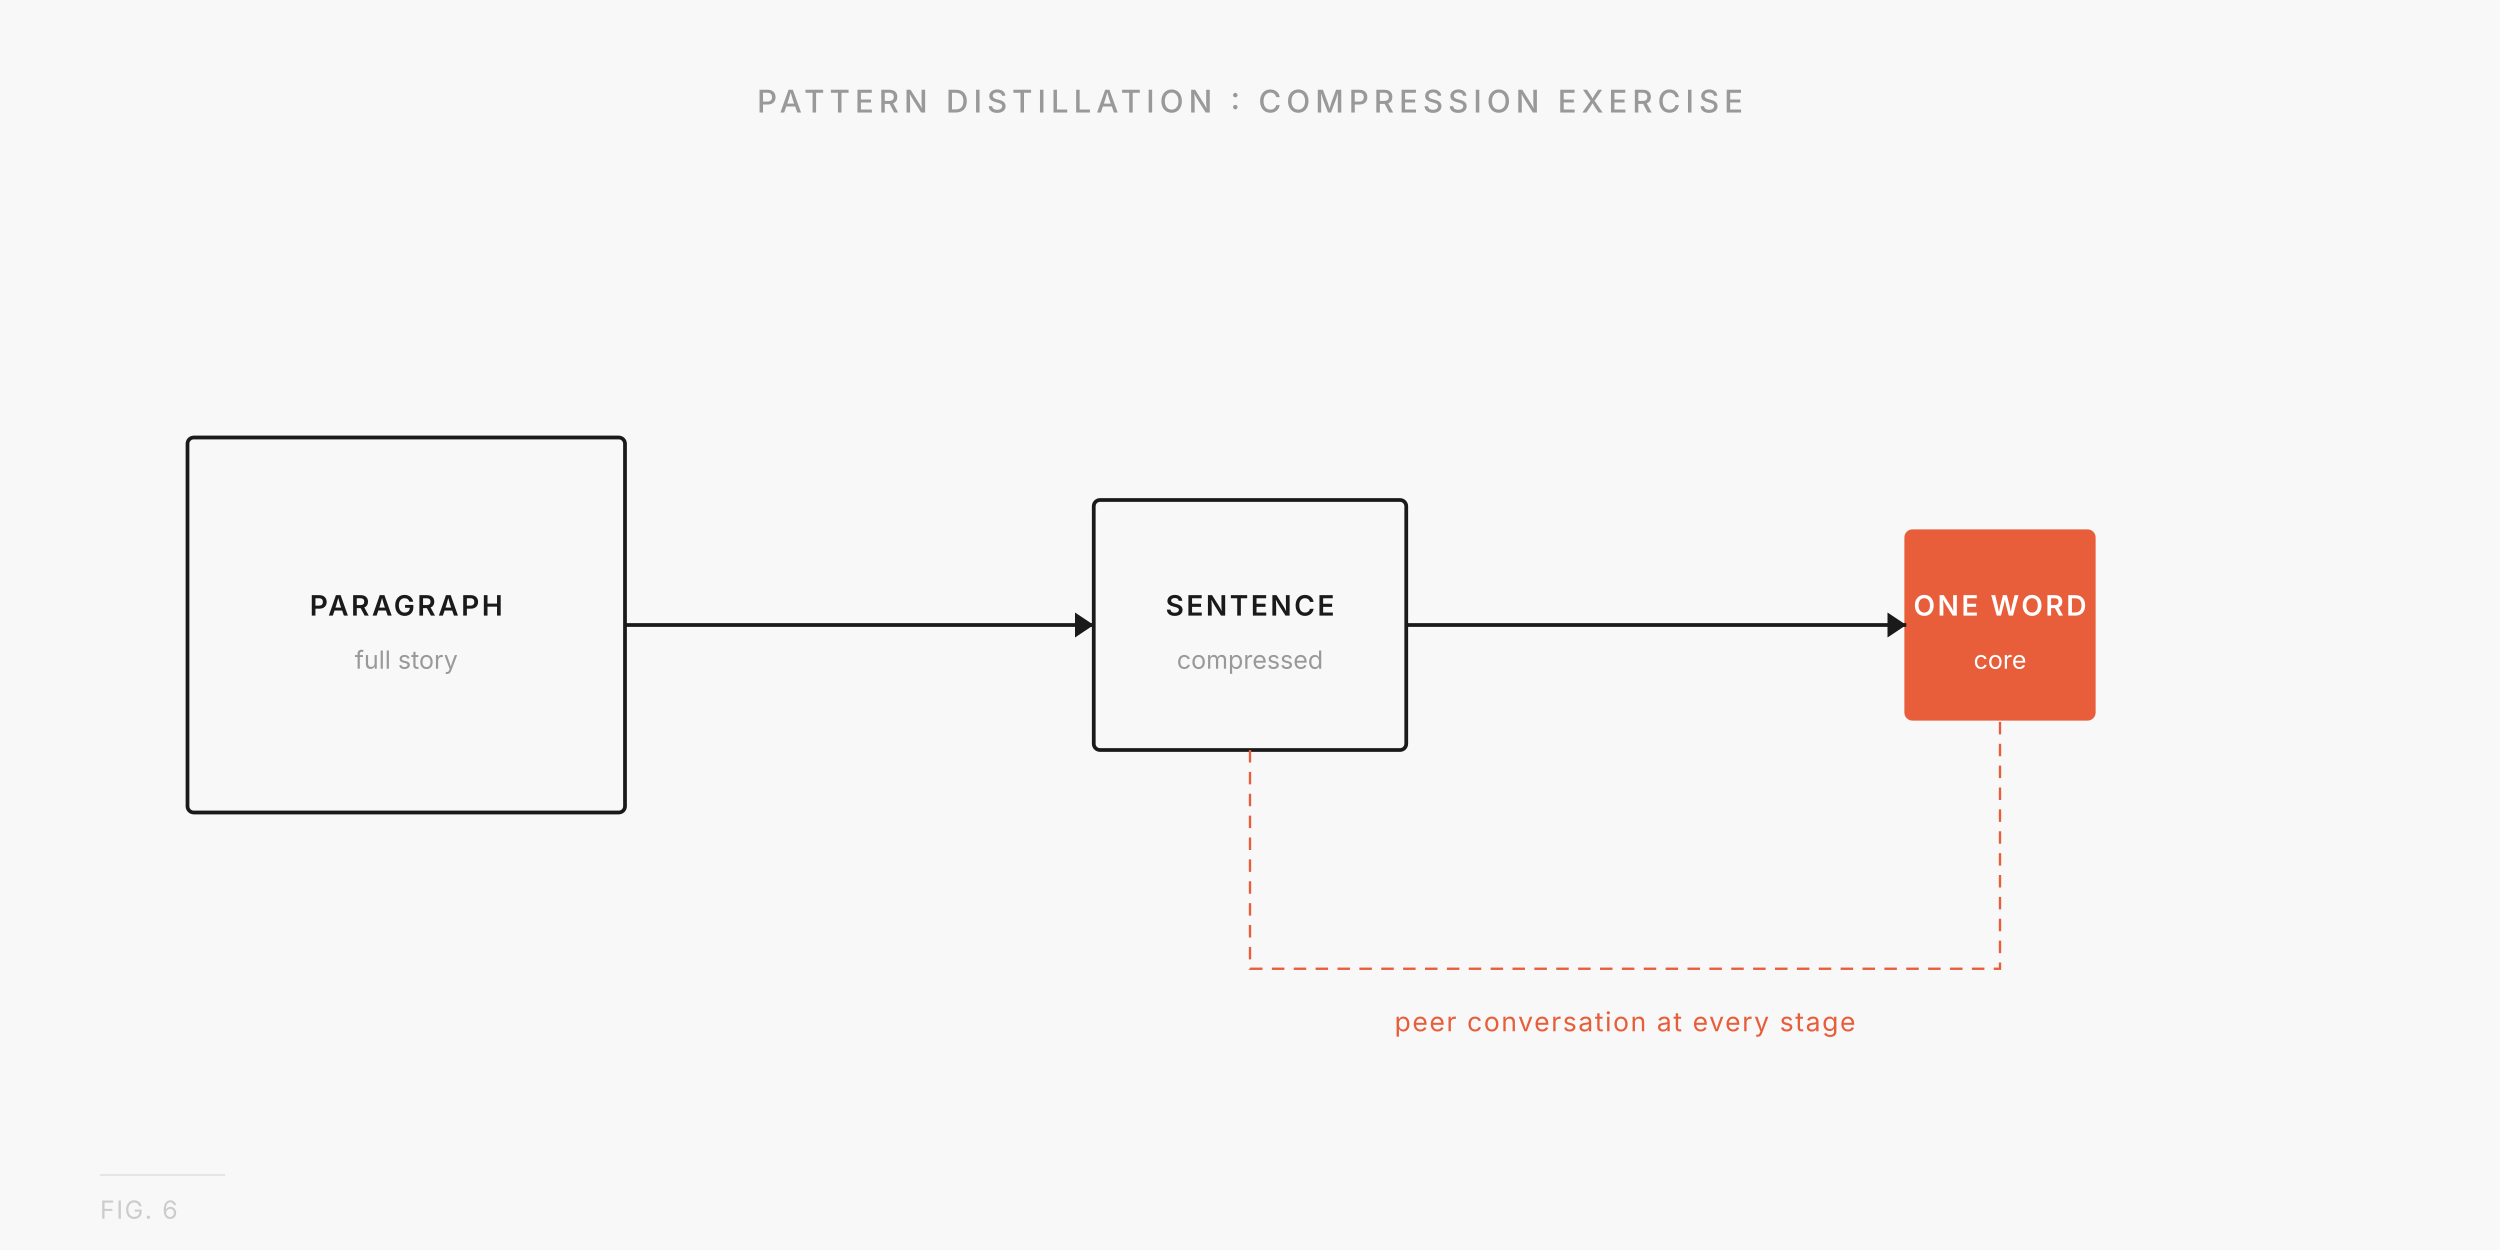
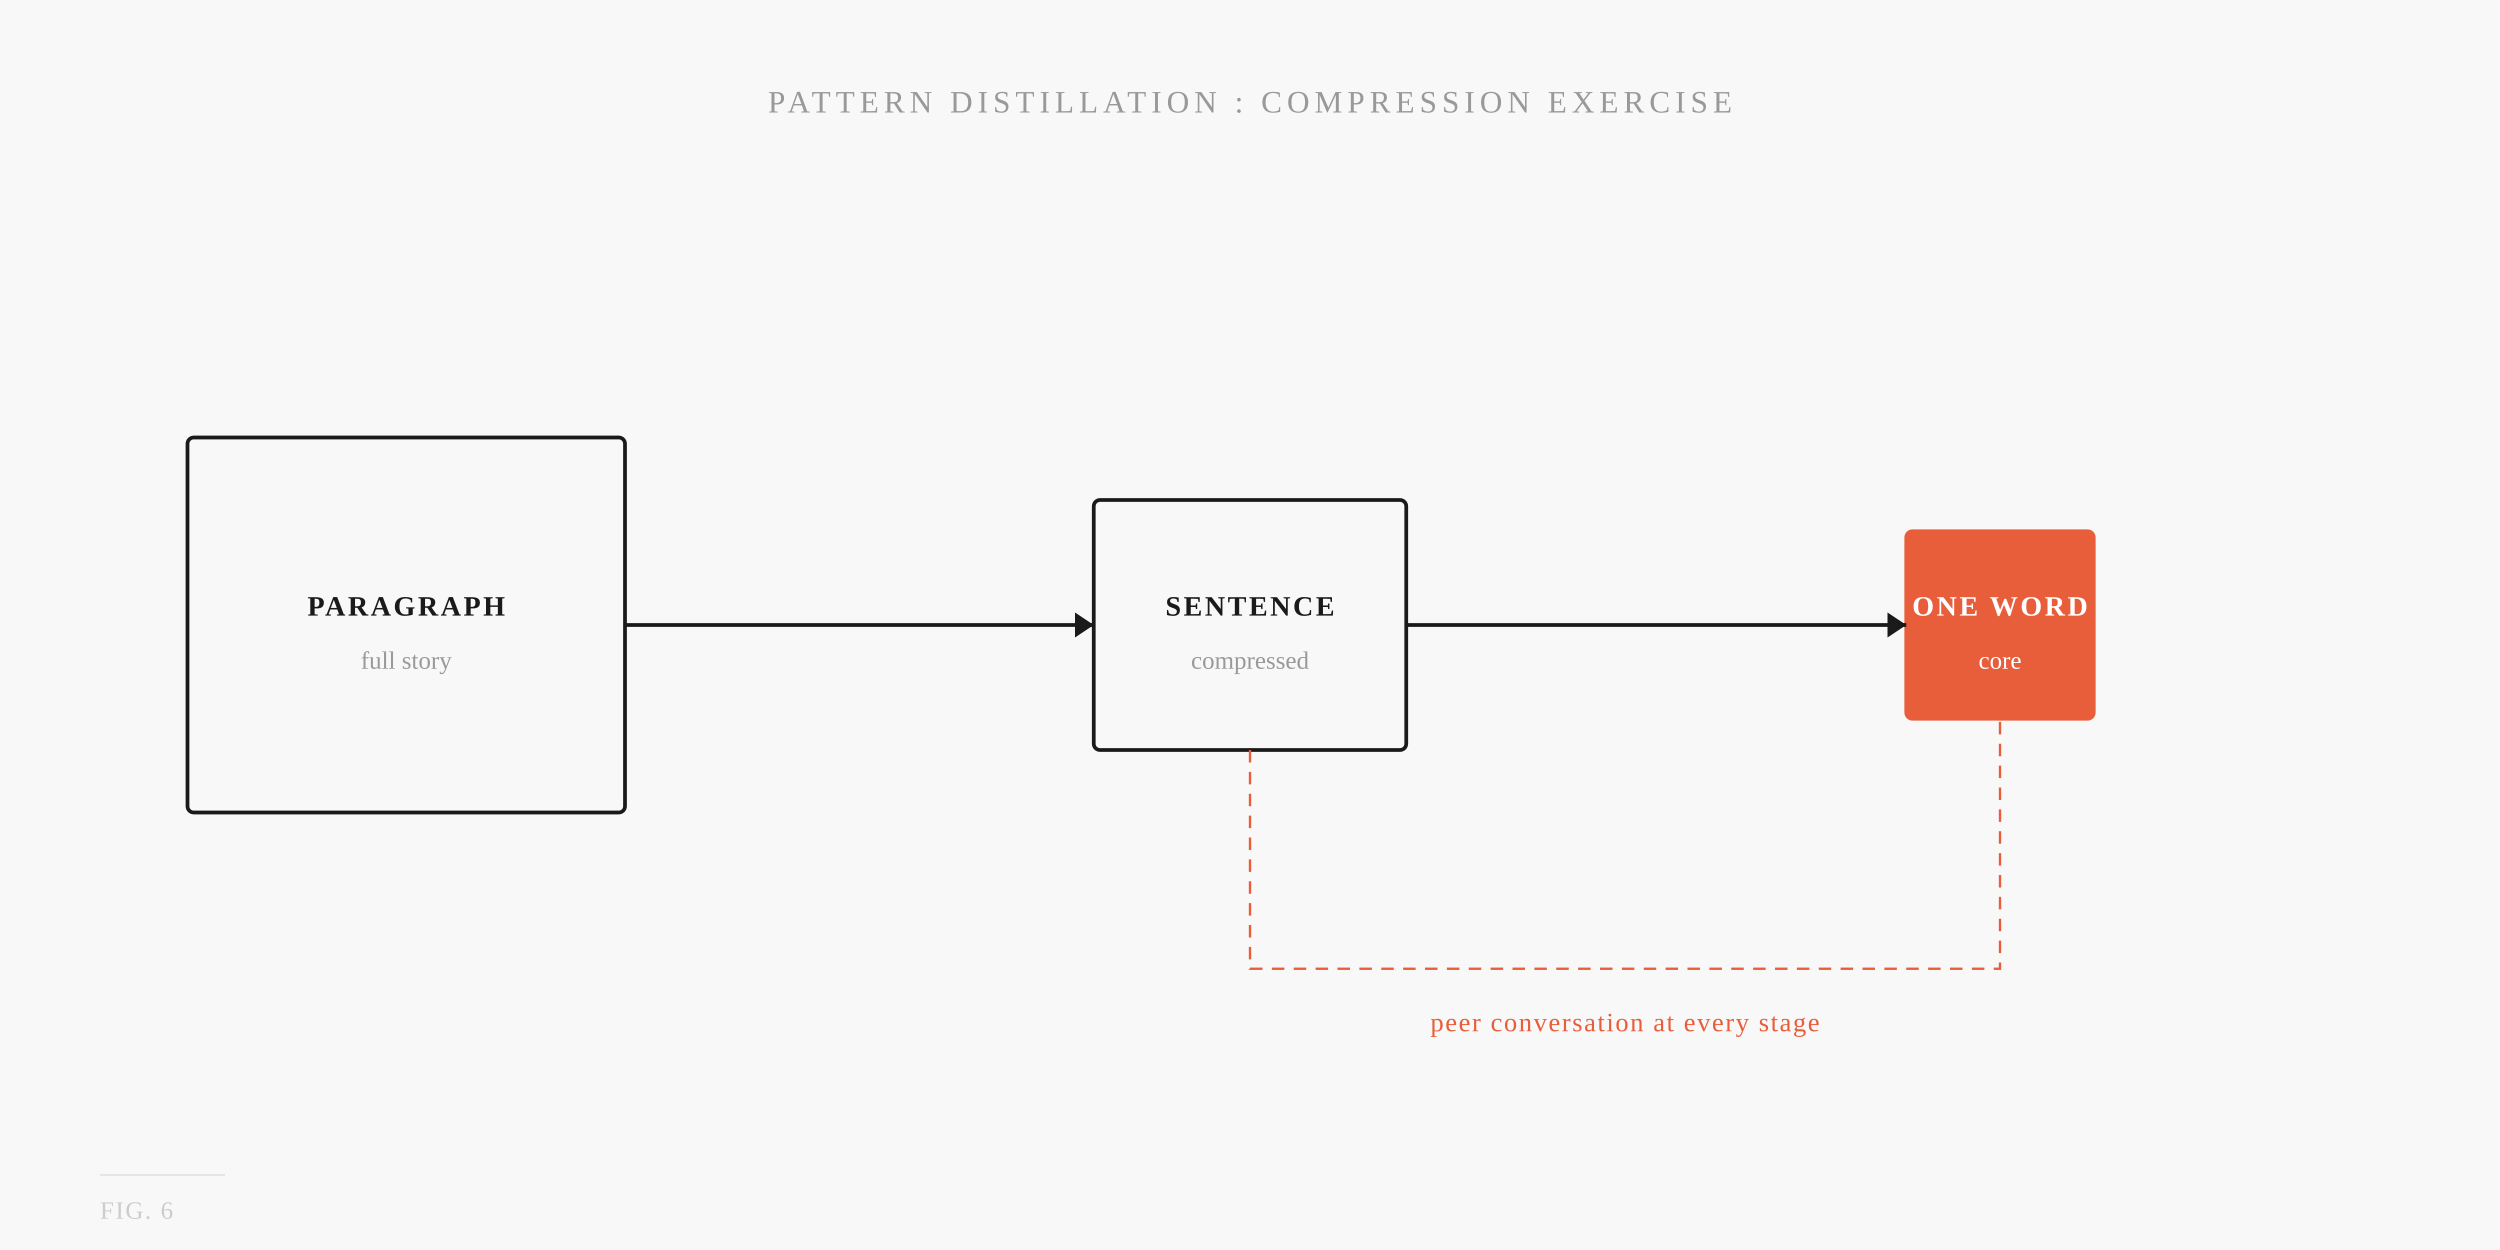
- <svg xmlns="http://www.w3.org/2000/svg" viewBox="0 0 800 400" width="800" height="400" font-family="Inter, -apple-system, system-ui, sans-serif">
+ <svg xmlns="http://www.w3.org/2000/svg" viewBox="0 0 800 400" width="800" height="400" font-family="'Crimson Pro', Georgia, 'Times New Roman', serif">
  <rect width="800" height="400" fill="#f8f8f8" />
  <text x="400" y="36" text-anchor="middle" font-size="10" font-weight="500" letter-spacing="1.6" fill="#999">PATTERN DISTILLATION : COMPRESSION EXERCISE</text>
  <rect x="60" y="140" width="140" height="120" rx="2" fill="none" stroke="#1a1a1a" stroke-width="1.2" />
  <text x="130" y="197" text-anchor="middle" font-size="9" font-weight="600" letter-spacing="0.8" fill="#1a1a1a">PARAGRAPH</text>
  <text x="130" y="214" text-anchor="middle" font-size="8" fill="#999">full story</text>
  <rect x="350" y="160" width="100" height="80" rx="2" fill="none" stroke="#1a1a1a" stroke-width="1.2" />
  <text x="400" y="197" text-anchor="middle" font-size="9" font-weight="600" letter-spacing="0.8" fill="#1a1a1a">SENTENCE</text>
  <text x="400" y="214" text-anchor="middle" font-size="8" fill="#999">compressed</text>
  <rect x="610" y="170" width="60" height="60" rx="2" fill="#E85D3A" stroke="#E85D3A" stroke-width="1.2" />
  <text x="640" y="197" text-anchor="middle" font-size="9" font-weight="600" letter-spacing="0.8" fill="#ffffff">ONE WORD</text>
  <text x="640" y="214" text-anchor="middle" font-size="8" fill="#ffffff">core</text>
  <line x1="200" y1="200" x2="350" y2="200" stroke="#1a1a1a" stroke-width="1.2" />
  <polygon points="344,196 350,200 344,204" fill="#1a1a1a" />
  <line x1="450" y1="200" x2="610" y2="200" stroke="#1a1a1a" stroke-width="1.2" />
  <polygon points="604,196 610,200 604,204" fill="#1a1a1a" />
  <polyline points="400,240 400,310 640,310 640,230" fill="none" stroke="#E85D3A" stroke-width="0.75" stroke-dasharray="4,3" />
  <text x="520" y="330" text-anchor="middle" font-size="8.5" fill="#E85D3A" letter-spacing="0.5">peer conversation at every stage</text>
  <line x1="32" y1="376" x2="72" y2="376" stroke="#e0e0e0" stroke-width="0.5" />
  <text x="32" y="390" font-size="8" fill="#ccc" letter-spacing="0.5">FIG. 6</text>
</svg>
